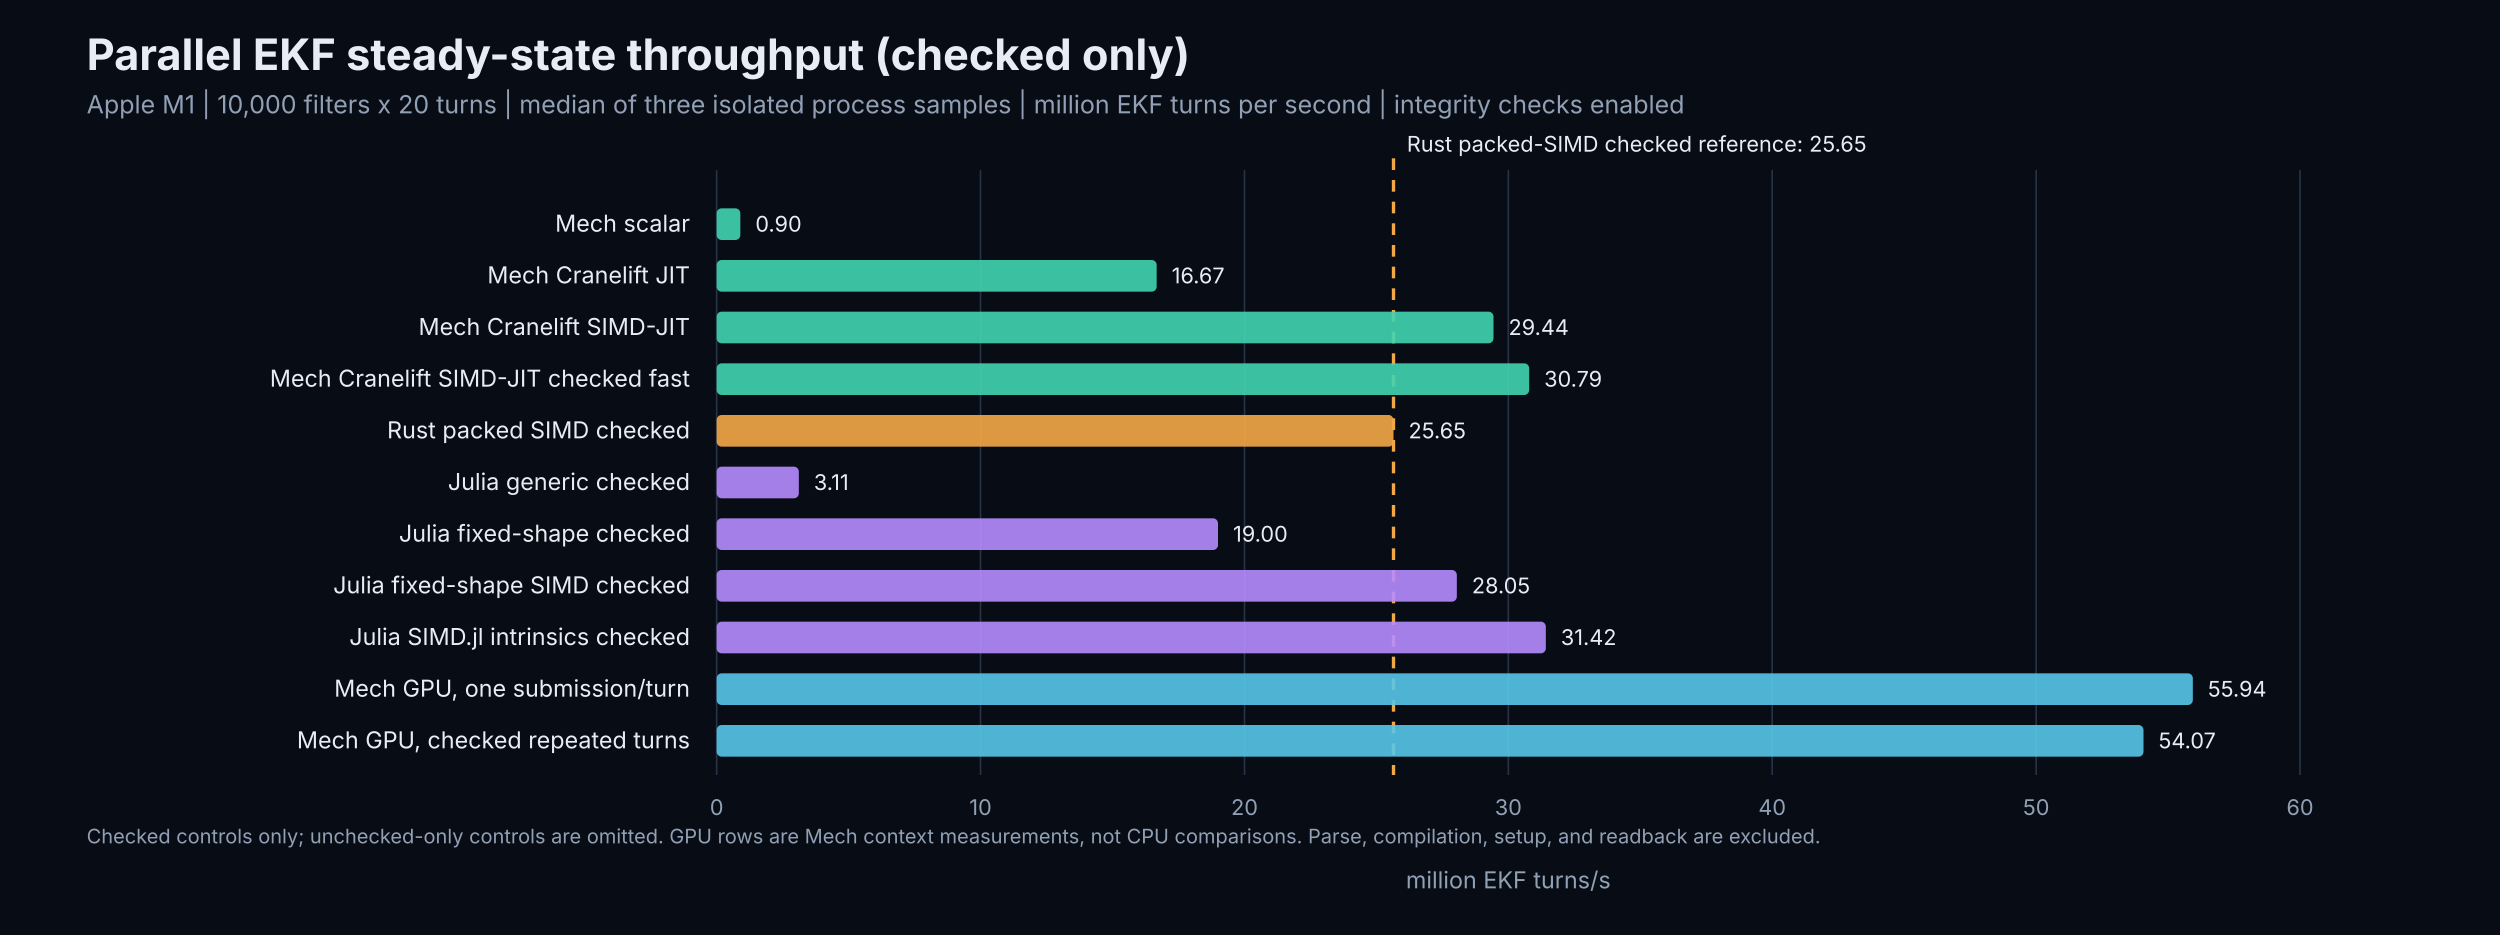
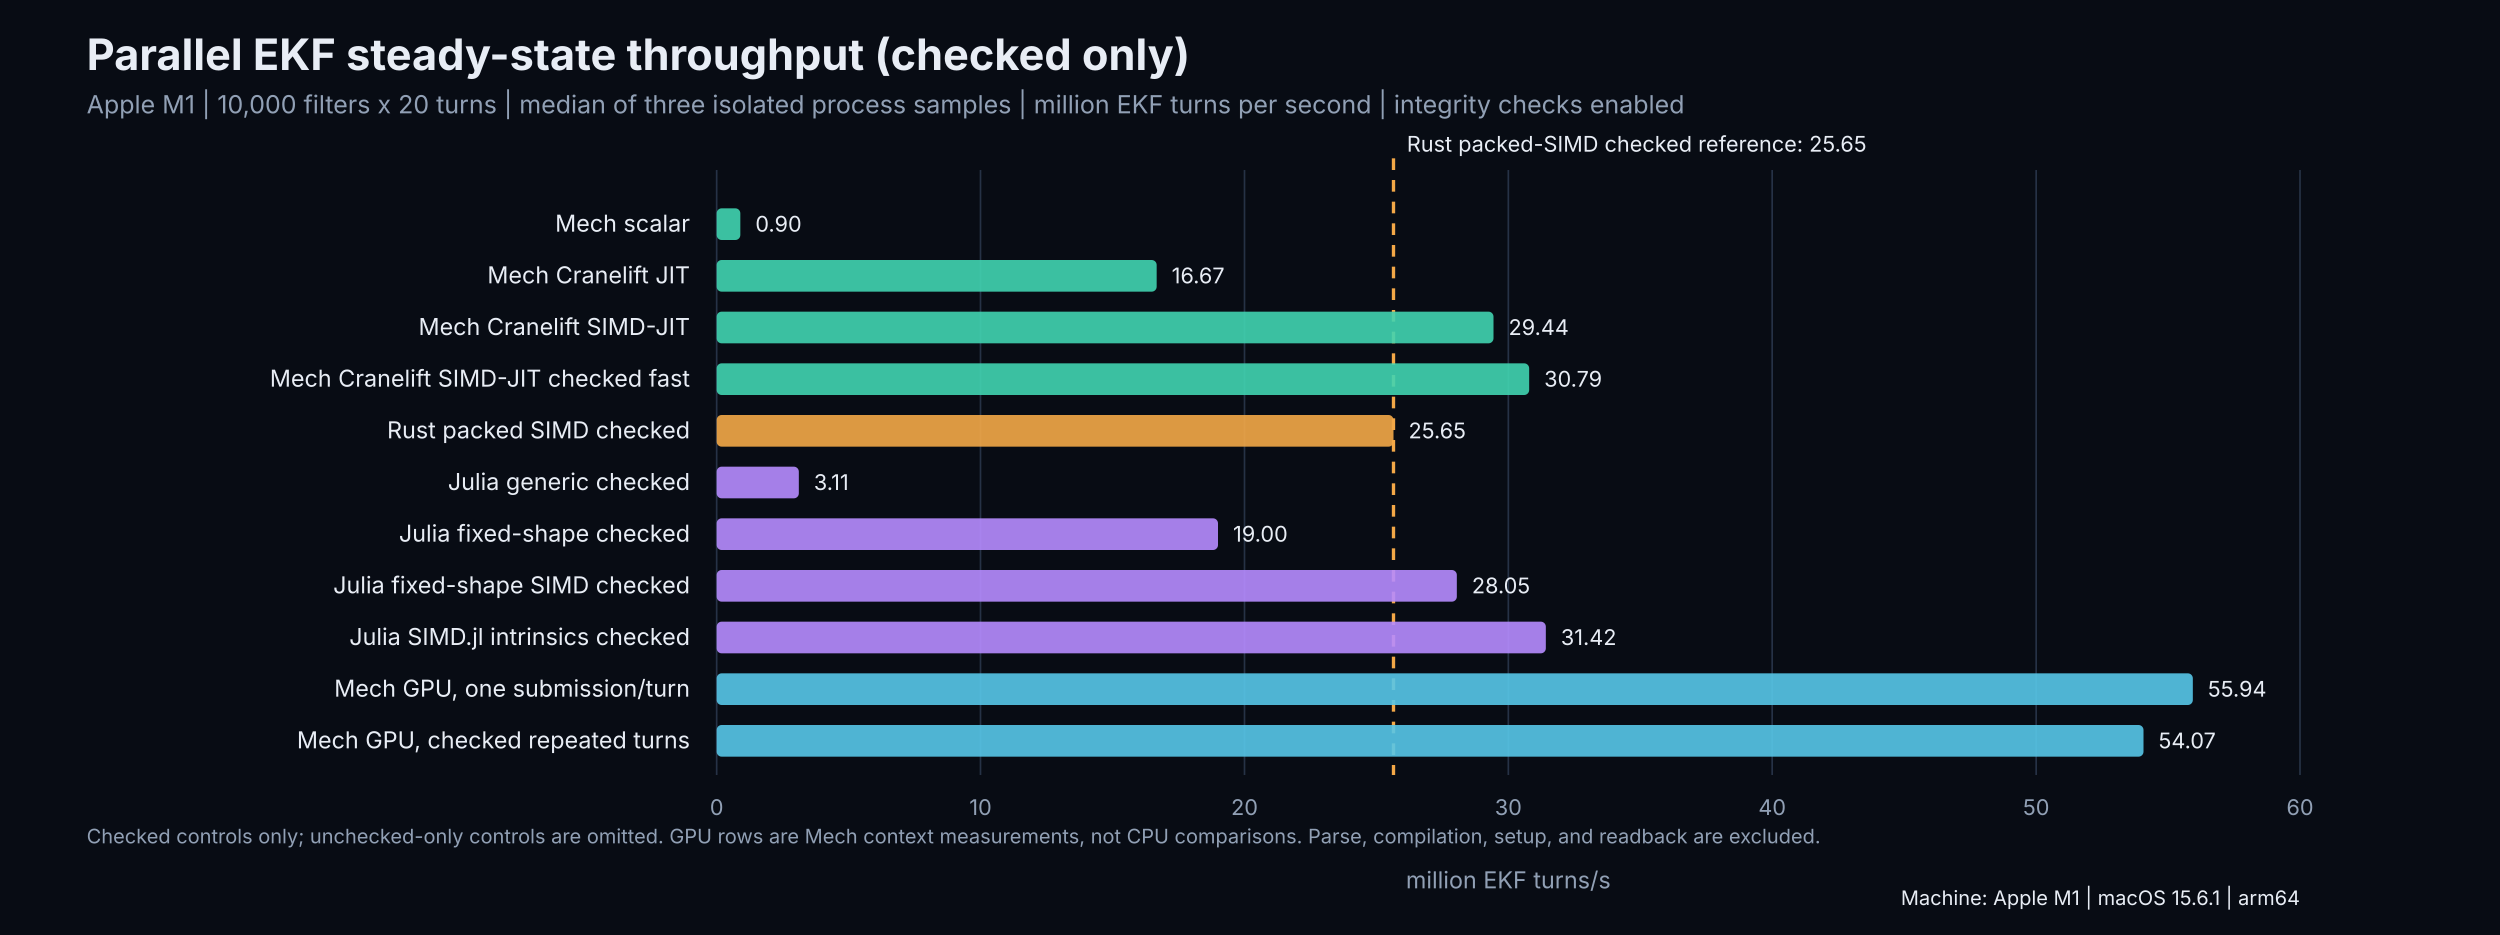
<svg xmlns="http://www.w3.org/2000/svg" width="1500" height="561" viewBox="0 0 1500 561">
  <rect width="100%" height="100%" fill="#080c14" />
  <style>text{font-family:-apple-system,BlinkMacSystemFont,"Segoe UI",sans-serif;fill:#e8edf5} .muted{fill:#91a0b5} .grid{stroke:#263246;stroke-width:1} .axis{fill:#91a0b5;font-size:13px} .label{font-size:14px} .value{font-size:13px;font-variant-numeric:tabular-nums}</style>
  <text x="52" y="42" font-size="26" font-weight="700">Parallel EKF steady-state throughput (checked only)</text>
  <text x="52" y="68" class="muted" font-size="15">Apple M1 | 10,000 filters x 20 turns | median of three isolated process samples | million EKF turns per second | integrity checks enabled</text>
  <line x1="430.0" y1="102" x2="430.0" y2="465" class="grid" />
  <text x="430.0" y="489" text-anchor="middle" class="axis">0</text>
  <line x1="588.3" y1="102" x2="588.3" y2="465" class="grid" />
  <text x="588.3" y="489" text-anchor="middle" class="axis">10</text>
  <line x1="746.7" y1="102" x2="746.7" y2="465" class="grid" />
  <text x="746.7" y="489" text-anchor="middle" class="axis">20</text>
  <line x1="905.0" y1="102" x2="905.0" y2="465" class="grid" />
  <text x="905.0" y="489" text-anchor="middle" class="axis">30</text>
  <line x1="1063.3" y1="102" x2="1063.3" y2="465" class="grid" />
  <text x="1063.3" y="489" text-anchor="middle" class="axis">40</text>
  <line x1="1221.7" y1="102" x2="1221.7" y2="465" class="grid" />
  <text x="1221.7" y="489" text-anchor="middle" class="axis">50</text>
  <line x1="1380.0" y1="102" x2="1380.0" y2="465" class="grid" />
  <text x="1380.0" y="489" text-anchor="middle" class="axis">60</text>
  <text x="905.0" y="533" text-anchor="middle" class="muted" font-size="14">million EKF turns/s</text>
  <line x1="836.1" y1="95" x2="836.1" y2="465" stroke="#f3a847" stroke-width="2" stroke-dasharray="7 6" />
  <text x="844.1" y="91" fill="#f3a847" font-size="13">Rust packed-SIMD checked reference: 25.65</text>
  <text x="414" y="139" text-anchor="end" class="label">Mech scalar</text>
  <rect x="430" y="125" width="14.2" height="19" rx="3" fill="#40d4b0" opacity="0.9" />
  <text x="453.2" y="139" class="value">0.90</text>
  <text x="414" y="170" text-anchor="end" class="label">Mech Cranelift JIT</text>
  <rect x="430" y="156" width="264.0" height="19" rx="3" fill="#40d4b0" opacity="0.9" />
  <text x="703.0" y="170" class="value">16.67</text>
  <text x="414" y="201" text-anchor="end" class="label">Mech Cranelift SIMD-JIT</text>
  <rect x="430" y="187" width="466.1" height="19" rx="3" fill="#40d4b0" opacity="0.9" />
  <text x="905.1" y="201" class="value">29.44</text>
  <text x="414" y="232" text-anchor="end" class="label">Mech Cranelift SIMD-JIT checked fast</text>
  <rect x="430" y="218" width="487.5" height="19" rx="3" fill="#40d4b0" opacity="0.9" />
  <text x="926.5" y="232" class="value">30.79</text>
  <text x="414" y="263" text-anchor="end" class="label">Rust packed SIMD checked</text>
  <rect x="430" y="249" width="406.1" height="19" rx="3" fill="#f3a847" opacity="0.9" />
  <text x="845.1" y="263" class="value">25.65</text>
  <text x="414" y="294" text-anchor="end" class="label">Julia generic checked</text>
  <rect x="430" y="280" width="49.3" height="19" rx="3" fill="#b68cff" opacity="0.9" />
  <text x="488.3" y="294" class="value">3.11</text>
  <text x="414" y="325" text-anchor="end" class="label">Julia fixed-shape checked</text>
  <rect x="430" y="311" width="300.8" height="19" rx="3" fill="#b68cff" opacity="0.9" />
  <text x="739.8" y="325" class="value">19.00</text>
  <text x="414" y="356" text-anchor="end" class="label">Julia fixed-shape SIMD checked</text>
  <rect x="430" y="342" width="444.1" height="19" rx="3" fill="#b68cff" opacity="0.9" />
  <text x="883.1" y="356" class="value">28.05</text>
  <text x="414" y="387" text-anchor="end" class="label">Julia SIMD.jl intrinsics checked</text>
  <rect x="430" y="373" width="497.5" height="19" rx="3" fill="#b68cff" opacity="0.9" />
  <text x="936.5" y="387" class="value">31.42</text>
  <text x="414" y="418" text-anchor="end" class="label">Mech GPU, one submission/turn</text>
  <rect x="430" y="404" width="885.7" height="19" rx="3" fill="#56c7e8" opacity="0.9" />
  <text x="1324.7" y="418" class="value">55.94</text>
  <text x="414" y="449" text-anchor="end" class="label">Mech GPU, checked repeated turns</text>
  <rect x="430" y="435" width="856.1" height="19" rx="3" fill="#56c7e8" opacity="0.9" />
  <text x="1295.1" y="449" class="value">54.07</text>
  <text x="52" y="506" class="muted" font-size="12">Checked controls only; unchecked-only controls are omitted. GPU rows are Mech context measurements, not CPU comparisons. Parse, compilation, setup, and readback are excluded.</text>
+   <text x="1380" y="543" text-anchor="end" fill="#91a0b5" font-size="12">Machine: Apple M1 | macOS 15.6.1 | arm64</text>
</svg>
